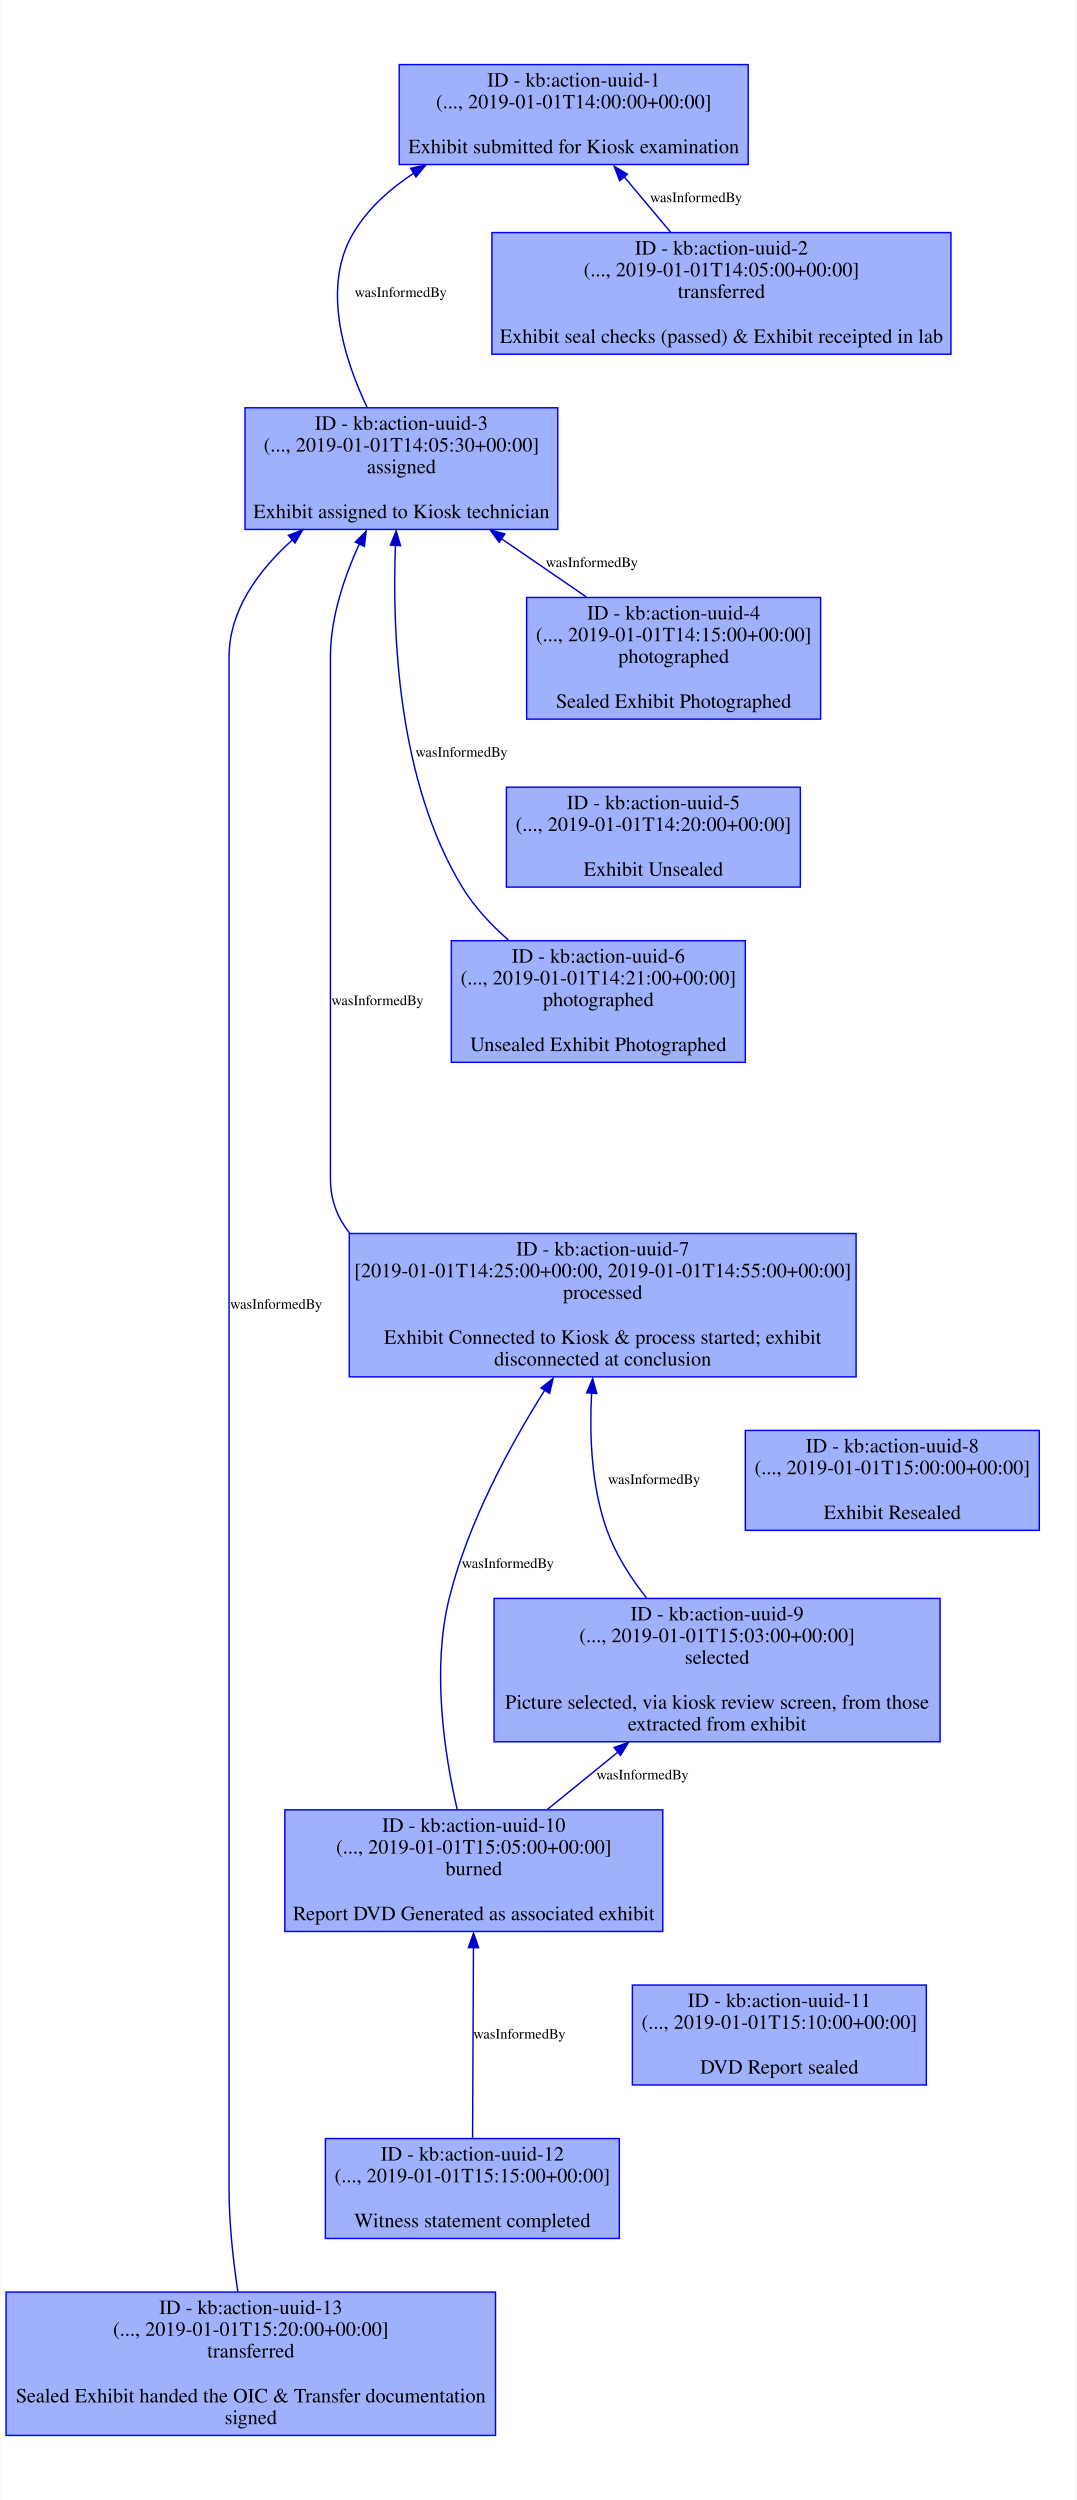
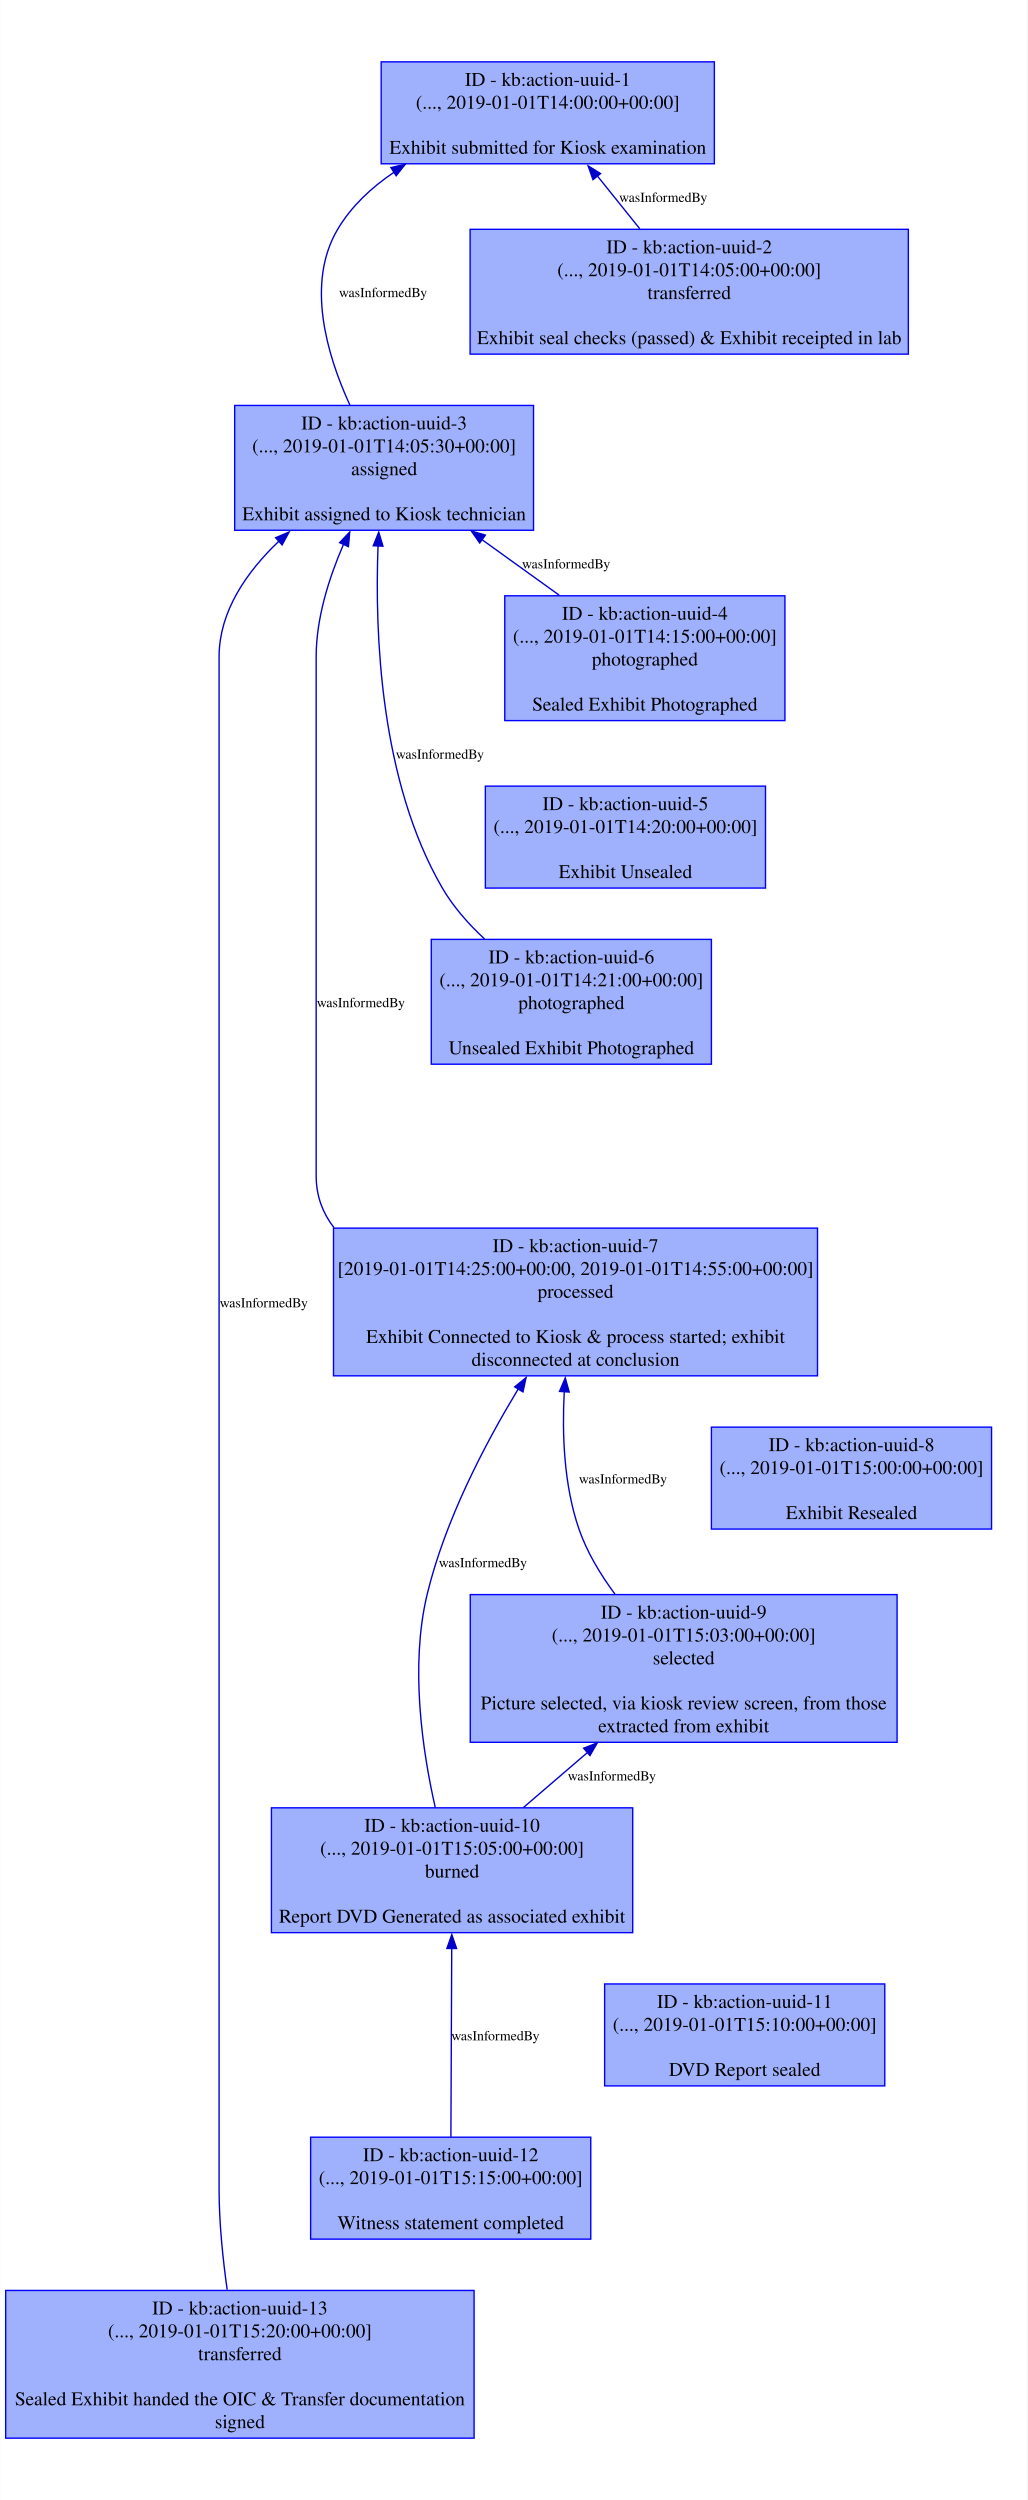
- <svg xmlns="http://www.w3.org/2000/svg" xmlns:xlink="http://www.w3.org/1999/xlink" width="743pt" height="1726pt" viewBox="0.00 0.00 742.80 1726.40">
-   <g id="graph0" class="graph" transform="scale(1 1) rotate(0) translate(4 1722.4)">
-     <polygon fill="white" stroke="none" points="-4,4 -4,-1722.4 738.8,-1722.4 738.8,4 -4,4" />
+ <svg xmlns="http://www.w3.org/2000/svg" xmlns:xlink="http://www.w3.org/1999/xlink" width="741pt" height="1803pt" viewBox="0.00 0.00 740.67 1802.65">
+   <g id="graph0" class="graph" transform="scale(1 1) rotate(0) translate(4 1798.65)">
+     <polygon fill="white" stroke="none" points="-4,4 -4,-1798.65 736.67,-1798.65 736.67,4 -4,4" />
    <g id="node1" class="node">
      <g id="a_node1">
        <a xlink:title="ID - http://example.org/kb/action-uuid-1">
-           <polygon fill="#9fb1fc" stroke="#0000ff" points="512.5,-1677.8 271.5,-1677.8 271.5,-1608.8 512.5,-1608.8 512.5,-1677.8" />
-           <text text-anchor="middle" x="392" y="-1662.6" font-family="Times,serif" font-size="14.00">ID - kb:action-uuid-1</text>
-           <text text-anchor="middle" x="392" y="-1647.6" font-family="Times,serif" font-size="14.00">(..., 2019-01-01T14:00:00+00:00]</text>
-           <text text-anchor="middle" x="392" y="-1616.6" font-family="Times,serif" font-size="14.00">Exhibit submitted for Kiosk examination</text>
+           <polygon fill="#9fb1fc" stroke="#0000ff" points="511,-1754.05 270.75,-1754.05 270.75,-1680.55 511,-1680.55 511,-1754.05" />
+           <text text-anchor="middle" x="390.88" y="-1736.75" font-family="Times,serif" font-size="14.00">ID - kb:action-uuid-1</text>
+           <text text-anchor="middle" x="390.88" y="-1720.25" font-family="Times,serif" font-size="14.00">(..., 2019-01-01T14:00:00+00:00]</text>
+           <text text-anchor="middle" x="390.88" y="-1687.75" font-family="Times,serif" font-size="14.00">Exhibit submitted for Kiosk examination</text>
        </a>
      </g>
    </g>
    <g id="node2" class="node">
      <g id="a_node2">
        <a xlink:title="ID - http://example.org/kb/action-uuid-10">
-           <polygon fill="#9fb1fc" stroke="#0000ff" points="453.5,-472.6 192.5,-472.6 192.5,-388.6 453.5,-388.6 453.5,-472.6" />
-           <text text-anchor="middle" x="323" y="-457.4" font-family="Times,serif" font-size="14.00">ID - kb:action-uuid-10</text>
-           <text text-anchor="middle" x="323" y="-442.4" font-family="Times,serif" font-size="14.00">(..., 2019-01-01T15:05:00+00:00]</text>
-           <text text-anchor="middle" x="323" y="-427.4" font-family="Times,serif" font-size="14.00">burned</text>
-           <text text-anchor="middle" x="323" y="-396.4" font-family="Times,serif" font-size="14.00">Report DVD Generated as associated exhibit</text>
+           <polygon fill="#9fb1fc" stroke="#0000ff" points="452.12,-495.1 191.62,-495.1 191.62,-405.1 452.12,-405.1 452.12,-495.1" />
+           <text text-anchor="middle" x="321.88" y="-477.8" font-family="Times,serif" font-size="14.00">ID - kb:action-uuid-10</text>
+           <text text-anchor="middle" x="321.88" y="-461.3" font-family="Times,serif" font-size="14.00">(..., 2019-01-01T15:05:00+00:00]</text>
+           <text text-anchor="middle" x="321.88" y="-444.8" font-family="Times,serif" font-size="14.00">burned</text>
+           <text text-anchor="middle" x="321.88" y="-412.3" font-family="Times,serif" font-size="14.00">Report DVD Generated as associated exhibit</text>
        </a>
      </g>
    </g>
    <g id="node11" class="node">
      <g id="a_node11">
        <a xlink:title="ID - http://example.org/kb/action-uuid-7">
-           <polygon fill="#9fb1fc" stroke="#0000ff" points="587,-870.6 237,-870.6 237,-771.6 587,-771.6 587,-870.6" />
-           <text text-anchor="middle" x="412" y="-855.4" font-family="Times,serif" font-size="14.00">ID - kb:action-uuid-7</text>
-           <text text-anchor="middle" x="412" y="-840.4" font-family="Times,serif" font-size="14.00">[2019-01-01T14:25:00+00:00, 2019-01-01T14:55:00+00:00]</text>
-           <text text-anchor="middle" x="412" y="-825.4" font-family="Times,serif" font-size="14.00">processed</text>
-           <text text-anchor="middle" x="412" y="-794.4" font-family="Times,serif" font-size="14.00">Exhibit Connected to Kiosk &amp; process started; exhibit </text>
-           <text text-anchor="middle" x="412" y="-779.4" font-family="Times,serif" font-size="14.00">disconnected at conclusion</text>
+           <polygon fill="#9fb1fc" stroke="#0000ff" points="585.38,-913.1 236.38,-913.1 236.38,-806.6 585.38,-806.6 585.38,-913.1" />
+           <text text-anchor="middle" x="410.88" y="-895.8" font-family="Times,serif" font-size="14.00">ID - kb:action-uuid-7</text>
+           <text text-anchor="middle" x="410.88" y="-879.3" font-family="Times,serif" font-size="14.00">[2019-01-01T14:25:00+00:00, 2019-01-01T14:55:00+00:00]</text>
+           <text text-anchor="middle" x="410.88" y="-862.8" font-family="Times,serif" font-size="14.00">processed</text>
+           <text text-anchor="middle" x="410.88" y="-830.3" font-family="Times,serif" font-size="14.00">Exhibit Connected to Kiosk &amp; process started; exhibit </text>
+           <text text-anchor="middle" x="410.88" y="-813.8" font-family="Times,serif" font-size="14.00">disconnected at conclusion</text>
        </a>
      </g>
    </g>
    <g id="edge1" class="edge">
-       <path fill="none" stroke="#0000cd" d="M311.49,-473.05C302.67,-511.34 293.88,-569.55 306,-618.6 318.81,-670.47 347.64,-723.74 372.01,-762.47" />
-       <polygon fill="#0000cd" stroke="#0000cd" points="369.44,-763.95 377.77,-770.49 375.34,-760.18 369.44,-763.95" />
-       <text text-anchor="middle" x="346.5" y="-639.6" font-family="Times,serif" font-size="10.00">wasInformedBy</text>
+       <path fill="none" stroke="#0000cd" d="M309.77,-495.28C300.57,-535.76 291.44,-597.06 303.88,-648.85 316.64,-702 345.22,-756.87 369.63,-797.19" />
+       <polygon fill="#0000cd" stroke="#0000cd" points="367.04,-798.65 375.25,-805.33 373,-794.98 367.04,-798.65" />
+       <text text-anchor="middle" x="344.12" y="-668.6" font-family="Times,serif" font-size="10.00">wasInformedBy</text>
    </g>
    <g id="node13" class="node">
      <g id="a_node13">
        <a xlink:title="ID - http://example.org/kb/action-uuid-9">
-           <polygon fill="#9fb1fc" stroke="#0000ff" points="645,-618.6 337,-618.6 337,-519.6 645,-519.6 645,-618.6" />
-           <text text-anchor="middle" x="491" y="-603.4" font-family="Times,serif" font-size="14.00">ID - kb:action-uuid-9</text>
-           <text text-anchor="middle" x="491" y="-588.4" font-family="Times,serif" font-size="14.00">(..., 2019-01-01T15:03:00+00:00]</text>
-           <text text-anchor="middle" x="491" y="-573.4" font-family="Times,serif" font-size="14.00">selected</text>
-           <text text-anchor="middle" x="491" y="-542.4" font-family="Times,serif" font-size="14.00">Picture selected, via kiosk review screen, from those </text>
-           <text text-anchor="middle" x="491" y="-527.4" font-family="Times,serif" font-size="14.00">extracted from exhibit</text>
+           <polygon fill="#9fb1fc" stroke="#0000ff" points="642.75,-648.85 335,-648.85 335,-542.35 642.75,-542.35 642.75,-648.85" />
+           <text text-anchor="middle" x="488.88" y="-631.55" font-family="Times,serif" font-size="14.00">ID - kb:action-uuid-9</text>
+           <text text-anchor="middle" x="488.88" y="-615.05" font-family="Times,serif" font-size="14.00">(..., 2019-01-01T15:03:00+00:00]</text>
+           <text text-anchor="middle" x="488.88" y="-598.55" font-family="Times,serif" font-size="14.00">selected</text>
+           <text text-anchor="middle" x="488.88" y="-566.05" font-family="Times,serif" font-size="14.00">Picture selected, via kiosk review screen, from those </text>
+           <text text-anchor="middle" x="488.88" y="-549.55" font-family="Times,serif" font-size="14.00">extracted from exhibit</text>
        </a>
      </g>
    </g>
    <g id="edge2" class="edge">
-       <path fill="none" stroke="#0000cd" d="M373.86,-472.92C389.16,-485.35 406.2,-499.2 422.45,-512.4" />
-       <polygon fill="#0000cd" stroke="#0000cd" points="419.89,-515.64 429.85,-519.23 424.3,-510.21 419.89,-515.64" />
-       <text text-anchor="middle" x="439.5" y="-493.6" font-family="Times,serif" font-size="10.00">wasInformedBy</text>
+       <path fill="none" stroke="#0000cd" d="M373.34,-495.33C387.95,-507.88 404.1,-521.76 419.58,-535.06" />
+       <polygon fill="#0000cd" stroke="#0000cd" points="416.74,-538.09 426.6,-541.95 421.3,-532.78 416.74,-538.09" />
+       <text text-anchor="middle" x="437.12" y="-514.85" font-family="Times,serif" font-size="10.00">wasInformedBy</text>
    </g>
    <g id="node3" class="node">
      <g id="a_node3">
        <a xlink:title="ID - http://example.org/kb/action-uuid-11">
-           <polygon fill="#9fb1fc" stroke="#0000ff" points="635.5,-351.6 432.5,-351.6 432.5,-282.6 635.5,-282.6 635.5,-351.6" />
-           <text text-anchor="middle" x="534" y="-336.4" font-family="Times,serif" font-size="14.00">ID - kb:action-uuid-11</text>
-           <text text-anchor="middle" x="534" y="-321.4" font-family="Times,serif" font-size="14.00">(..., 2019-01-01T15:10:00+00:00]</text>
-           <text text-anchor="middle" x="534" y="-290.4" font-family="Times,serif" font-size="14.00">DVD Report sealed</text>
+           <polygon fill="#9fb1fc" stroke="#0000ff" points="633.88,-368.1 431.88,-368.1 431.88,-294.6 633.88,-294.6 633.88,-368.1" />
+           <text text-anchor="middle" x="532.88" y="-350.8" font-family="Times,serif" font-size="14.00">ID - kb:action-uuid-11</text>
+           <text text-anchor="middle" x="532.88" y="-334.3" font-family="Times,serif" font-size="14.00">(..., 2019-01-01T15:10:00+00:00]</text>
+           <text text-anchor="middle" x="532.88" y="-301.8" font-family="Times,serif" font-size="14.00">DVD Report sealed</text>
        </a>
      </g>
    </g>
    <g id="node4" class="node">
      <g id="a_node4">
        <a xlink:title="ID - http://example.org/kb/action-uuid-12">
-           <polygon fill="#9fb1fc" stroke="#0000ff" points="423.5,-245.6 220.5,-245.6 220.5,-176.6 423.5,-176.6 423.5,-245.6" />
-           <text text-anchor="middle" x="322" y="-230.4" font-family="Times,serif" font-size="14.00">ID - kb:action-uuid-12</text>
-           <text text-anchor="middle" x="322" y="-215.4" font-family="Times,serif" font-size="14.00">(..., 2019-01-01T15:15:00+00:00]</text>
-           <text text-anchor="middle" x="322" y="-184.4" font-family="Times,serif" font-size="14.00">Witness statement completed</text>
+           <polygon fill="#9fb1fc" stroke="#0000ff" points="421.88,-257.6 219.88,-257.6 219.88,-184.1 421.88,-184.1 421.88,-257.6" />
+           <text text-anchor="middle" x="320.88" y="-240.3" font-family="Times,serif" font-size="14.00">ID - kb:action-uuid-12</text>
+           <text text-anchor="middle" x="320.88" y="-223.8" font-family="Times,serif" font-size="14.00">(..., 2019-01-01T15:15:00+00:00]</text>
+           <text text-anchor="middle" x="320.88" y="-191.3" font-family="Times,serif" font-size="14.00">Witness statement completed</text>
        </a>
      </g>
    </g>
    <g id="edge3" class="edge">
-       <path fill="none" stroke="#0000cd" d="M322.16,-246.08C322.32,-281.32 322.57,-336.87 322.76,-377.62" />
-       <polygon fill="#0000cd" stroke="#0000cd" points="319.26,-377.45 322.81,-387.43 326.26,-377.42 319.26,-377.45" />
-       <text text-anchor="middle" x="354.5" y="-314.6" font-family="Times,serif" font-size="10.00">wasInformedBy</text>
+       <path fill="none" stroke="#0000cd" d="M321.03,-257.86C321.19,-294.39 321.45,-351.43 321.63,-393.72" />
+       <polygon fill="#0000cd" stroke="#0000cd" points="318.14,-393.69 321.68,-403.68 325.14,-393.66 318.14,-393.69" />
+       <text text-anchor="middle" x="353.12" y="-327.47" font-family="Times,serif" font-size="10.00">wasInformedBy</text>
    </g>
    <g id="node5" class="node">
      <g id="a_node5">
        <a xlink:title="ID - http://example.org/kb/action-uuid-13">
-           <polygon fill="#9fb1fc" stroke="#0000ff" points="338,-139.6 0,-139.6 0,-40.6 338,-40.6 338,-139.6" />
-           <text text-anchor="middle" x="169" y="-124.4" font-family="Times,serif" font-size="14.00">ID - kb:action-uuid-13</text>
-           <text text-anchor="middle" x="169" y="-109.4" font-family="Times,serif" font-size="14.00">(..., 2019-01-01T15:20:00+00:00]</text>
-           <text text-anchor="middle" x="169" y="-94.4" font-family="Times,serif" font-size="14.00">transferred</text>
-           <text text-anchor="middle" x="169" y="-63.4" font-family="Times,serif" font-size="14.00">Sealed Exhibit handed the OIC &amp; Transfer documentation </text>
-           <text text-anchor="middle" x="169" y="-48.4" font-family="Times,serif" font-size="14.00">signed</text>
+           <polygon fill="#9fb1fc" stroke="#0000ff" points="337.75,-147.1 0,-147.1 0,-40.6 337.75,-40.6 337.75,-147.1" />
+           <text text-anchor="middle" x="168.88" y="-129.8" font-family="Times,serif" font-size="14.00">ID - kb:action-uuid-13</text>
+           <text text-anchor="middle" x="168.88" y="-113.3" font-family="Times,serif" font-size="14.00">(..., 2019-01-01T15:20:00+00:00]</text>
+           <text text-anchor="middle" x="168.88" y="-96.8" font-family="Times,serif" font-size="14.00">transferred</text>
+           <text text-anchor="middle" x="168.88" y="-64.3" font-family="Times,serif" font-size="14.00">Sealed Exhibit handed the OIC &amp; Transfer documentation </text>
+           <text text-anchor="middle" x="168.88" y="-47.8" font-family="Times,serif" font-size="14.00">signed</text>
        </a>
      </g>
    </g>
    <g id="node7" class="node">
      <g id="a_node7">
        <a xlink:title="ID - http://example.org/kb/action-uuid-3">
-           <polygon fill="#9fb1fc" stroke="#0000ff" points="381,-1440.8 165,-1440.8 165,-1356.8 381,-1356.8 381,-1440.8" />
-           <text text-anchor="middle" x="273" y="-1425.6" font-family="Times,serif" font-size="14.00">ID - kb:action-uuid-3</text>
-           <text text-anchor="middle" x="273" y="-1410.6" font-family="Times,serif" font-size="14.00">(..., 2019-01-01T14:05:30+00:00]</text>
-           <text text-anchor="middle" x="273" y="-1395.6" font-family="Times,serif" font-size="14.00">assigned</text>
-           <text text-anchor="middle" x="273" y="-1364.6" font-family="Times,serif" font-size="14.00">Exhibit assigned to Kiosk technician</text>
+           <polygon fill="#9fb1fc" stroke="#0000ff" points="380.62,-1506.3 165.12,-1506.3 165.12,-1416.3 380.62,-1416.3 380.62,-1506.3" />
+           <text text-anchor="middle" x="272.88" y="-1489" font-family="Times,serif" font-size="14.00">ID - kb:action-uuid-3</text>
+           <text text-anchor="middle" x="272.88" y="-1472.5" font-family="Times,serif" font-size="14.00">(..., 2019-01-01T14:05:30+00:00]</text>
+           <text text-anchor="middle" x="272.88" y="-1456" font-family="Times,serif" font-size="14.00">assigned</text>
+           <text text-anchor="middle" x="272.88" y="-1423.5" font-family="Times,serif" font-size="14.00">Exhibit assigned to Kiosk technician</text>
        </a>
      </g>
    </g>
    <g id="edge4" class="edge">
-       <path fill="none" stroke="#0000cd" d="M160.06,-139.85C156.85,-161.31 154,-186.88 154,-210.1 154,-210.1 154,-210.1 154,-1268.8 154,-1300.83 174.06,-1328.3 197.71,-1349.57" />
-       <polygon fill="#0000cd" stroke="#0000cd" points="194.98,-1352.69 204.85,-1356.54 199.53,-1347.37 194.98,-1352.69" />
-       <text text-anchor="middle" x="186.5" y="-818.6" font-family="Times,serif" font-size="10.00">wasInformedBy</text>
+       <path fill="none" stroke="#0000cd" d="M159.72,-147.6C156.59,-169.83 153.88,-196.03 153.88,-219.85 153.88,-219.85 153.88,-219.85 153.88,-1325.05 153.88,-1357.79 173.77,-1386.36 197.29,-1408.71" />
+       <polygon fill="#0000cd" stroke="#0000cd" points="194.62,-1410.92 204.38,-1415.04 199.32,-1405.73 194.62,-1410.92" />
+       <text text-anchor="middle" x="186.12" y="-855.97" font-family="Times,serif" font-size="10.00">wasInformedBy</text>
    </g>
    <g id="node6" class="node">
      <g id="a_node6">
        <a xlink:title="ID - http://example.org/kb/action-uuid-2">
-           <polygon fill="#9fb1fc" stroke="#0000ff" points="652.5,-1561.8 335.5,-1561.8 335.5,-1477.8 652.5,-1477.8 652.5,-1561.8" />
-           <text text-anchor="middle" x="494" y="-1546.6" font-family="Times,serif" font-size="14.00">ID - kb:action-uuid-2</text>
-           <text text-anchor="middle" x="494" y="-1531.6" font-family="Times,serif" font-size="14.00">(..., 2019-01-01T14:05:00+00:00]</text>
-           <text text-anchor="middle" x="494" y="-1516.6" font-family="Times,serif" font-size="14.00">transferred</text>
-           <text text-anchor="middle" x="494" y="-1485.6" font-family="Times,serif" font-size="14.00">Exhibit seal checks (passed) &amp; Exhibit receipted in lab</text>
+           <polygon fill="#9fb1fc" stroke="#0000ff" points="650.88,-1633.3 334.88,-1633.3 334.88,-1543.3 650.88,-1543.3 650.88,-1633.3" />
+           <text text-anchor="middle" x="492.88" y="-1616" font-family="Times,serif" font-size="14.00">ID - kb:action-uuid-2</text>
+           <text text-anchor="middle" x="492.88" y="-1599.5" font-family="Times,serif" font-size="14.00">(..., 2019-01-01T14:05:00+00:00]</text>
+           <text text-anchor="middle" x="492.88" y="-1583" font-family="Times,serif" font-size="14.00">transferred</text>
+           <text text-anchor="middle" x="492.88" y="-1550.5" font-family="Times,serif" font-size="14.00">Exhibit seal checks (passed) &amp; Exhibit receipted in lab</text>
        </a>
      </g>
    </g>
    <g id="edge5" class="edge">
-       <path fill="none" stroke="#0000cd" d="M458.98,-1562.02C453.95,-1567.98 448.84,-1574.04 444,-1579.8 438.39,-1586.48 432.46,-1593.58 426.68,-1600.51" />
-       <polygon fill="#0000cd" stroke="#0000cd" points="423.72,-1597.6 420.01,-1607.52 429.1,-1602.07 423.72,-1597.6" />
-       <text text-anchor="middle" x="476.5" y="-1582.8" font-family="Times,serif" font-size="10.00">wasInformedBy</text>
+       <path fill="none" stroke="#0000cd" d="M457.2,-1633.72C447.3,-1646.04 436.56,-1659.42 426.66,-1671.75" />
+       <polygon fill="#0000cd" stroke="#0000cd" points="423.49,-1669.1 419.96,-1679.09 428.95,-1673.48 423.49,-1669.1" />
+       <text text-anchor="middle" x="474.12" y="-1653.05" font-family="Times,serif" font-size="10.00">wasInformedBy</text>
    </g>
    <g id="edge6" class="edge">
-       <path fill="none" stroke="#0000cd" d="M249.29,-1441.15C232.94,-1475.64 217.8,-1524.91 240,-1561.8 250.07,-1578.53 264.91,-1591.96 281.43,-1602.7" />
-       <polygon fill="#0000cd" stroke="#0000cd" points="279.41,-1606.17 289.77,-1608.38 283.05,-1600.19 279.41,-1606.17" />
-       <text text-anchor="middle" x="272.5" y="-1517.3" font-family="Times,serif" font-size="10.00">wasInformedBy</text>
+       <path fill="none" stroke="#0000cd" d="M248.17,-1506.62C231.52,-1542.95 216.4,-1594.52 239.38,-1633.3 249.24,-1649.96 263.76,-1663.49 279.97,-1674.41" />
+       <polygon fill="#0000cd" stroke="#0000cd" points="277.8,-1677.82 288.12,-1680.22 281.55,-1671.91 277.8,-1677.82" />
+       <text text-anchor="middle" x="272.12" y="-1584.42" font-family="Times,serif" font-size="10.00">wasInformedBy</text>
    </g>
    <g id="node8" class="node">
      <g id="a_node8">
        <a xlink:title="ID - http://example.org/kb/action-uuid-4">
-           <polygon fill="#9fb1fc" stroke="#0000ff" points="562.5,-1309.8 359.5,-1309.8 359.5,-1225.8 562.5,-1225.8 562.5,-1309.8" />
-           <text text-anchor="middle" x="461" y="-1294.6" font-family="Times,serif" font-size="14.00">ID - kb:action-uuid-4</text>
-           <text text-anchor="middle" x="461" y="-1279.6" font-family="Times,serif" font-size="14.00">(..., 2019-01-01T14:15:00+00:00]</text>
-           <text text-anchor="middle" x="461" y="-1264.6" font-family="Times,serif" font-size="14.00">photographed</text>
-           <text text-anchor="middle" x="461" y="-1233.6" font-family="Times,serif" font-size="14.00">Sealed Exhibit Photographed</text>
+           <polygon fill="#9fb1fc" stroke="#0000ff" points="561.88,-1369.05 359.88,-1369.05 359.88,-1279.05 561.88,-1279.05 561.88,-1369.05" />
+           <text text-anchor="middle" x="460.88" y="-1351.75" font-family="Times,serif" font-size="14.00">ID - kb:action-uuid-4</text>
+           <text text-anchor="middle" x="460.88" y="-1335.25" font-family="Times,serif" font-size="14.00">(..., 2019-01-01T14:15:00+00:00]</text>
+           <text text-anchor="middle" x="460.88" y="-1318.75" font-family="Times,serif" font-size="14.00">photographed</text>
+           <text text-anchor="middle" x="460.88" y="-1286.25" font-family="Times,serif" font-size="14.00">Sealed Exhibit Photographed</text>
        </a>
      </g>
    </g>
    <g id="edge7" class="edge">
-       <path fill="none" stroke="#0000cd" d="M400.74,-1310.15C382.1,-1322.94 361.43,-1337.12 342.23,-1350.29" />
-       <polygon fill="#0000cd" stroke="#0000cd" points="340.51,-1347.92 334.24,-1356.46 344.47,-1353.69 340.51,-1347.92" />
-       <text text-anchor="middle" x="404.5" y="-1330.8" font-family="Times,serif" font-size="10.00">wasInformedBy</text>
+       <path fill="none" stroke="#0000cd" d="M399.06,-1369.52C381.31,-1382.29 361.81,-1396.32 343.57,-1409.44" />
+       <polygon fill="#0000cd" stroke="#0000cd" points="341.8,-1407.12 335.73,-1415.8 345.89,-1412.8 341.8,-1407.12" />
+       <text text-anchor="middle" x="404.12" y="-1388.8" font-family="Times,serif" font-size="10.00">wasInformedBy</text>
    </g>
    <g id="node9" class="node">
      <g id="a_node9">
        <a xlink:title="ID - http://example.org/kb/action-uuid-5">
-           <polygon fill="#9fb1fc" stroke="#0000ff" points="548.5,-1178.8 345.5,-1178.8 345.5,-1109.8 548.5,-1109.8 548.5,-1178.8" />
-           <text text-anchor="middle" x="447" y="-1163.6" font-family="Times,serif" font-size="14.00">ID - kb:action-uuid-5</text>
-           <text text-anchor="middle" x="447" y="-1148.6" font-family="Times,serif" font-size="14.00">(..., 2019-01-01T14:20:00+00:00]</text>
-           <text text-anchor="middle" x="447" y="-1117.6" font-family="Times,serif" font-size="14.00">Exhibit Unsealed</text>
+           <polygon fill="#9fb1fc" stroke="#0000ff" points="547.88,-1231.8 345.88,-1231.8 345.88,-1158.3 547.88,-1158.3 547.88,-1231.8" />
+           <text text-anchor="middle" x="446.88" y="-1214.5" font-family="Times,serif" font-size="14.00">ID - kb:action-uuid-5</text>
+           <text text-anchor="middle" x="446.88" y="-1198" font-family="Times,serif" font-size="14.00">(..., 2019-01-01T14:20:00+00:00]</text>
+           <text text-anchor="middle" x="446.88" y="-1165.5" font-family="Times,serif" font-size="14.00">Exhibit Unsealed</text>
        </a>
      </g>
    </g>
    <g id="node10" class="node">
      <g id="a_node10">
        <a xlink:title="ID - http://example.org/kb/action-uuid-6">
-           <polygon fill="#9fb1fc" stroke="#0000ff" points="510.5,-1072.8 307.5,-1072.8 307.5,-988.8 510.5,-988.8 510.5,-1072.8" />
-           <text text-anchor="middle" x="409" y="-1057.6" font-family="Times,serif" font-size="14.00">ID - kb:action-uuid-6</text>
-           <text text-anchor="middle" x="409" y="-1042.6" font-family="Times,serif" font-size="14.00">(..., 2019-01-01T14:21:00+00:00]</text>
-           <text text-anchor="middle" x="409" y="-1027.6" font-family="Times,serif" font-size="14.00">photographed</text>
-           <text text-anchor="middle" x="409" y="-996.6" font-family="Times,serif" font-size="14.00">Unsealed Exhibit Photographed</text>
+           <polygon fill="#9fb1fc" stroke="#0000ff" points="508.88,-1121.3 306.88,-1121.3 306.88,-1031.3 508.88,-1031.3 508.88,-1121.3" />
+           <text text-anchor="middle" x="407.88" y="-1104" font-family="Times,serif" font-size="14.00">ID - kb:action-uuid-6</text>
+           <text text-anchor="middle" x="407.88" y="-1087.5" font-family="Times,serif" font-size="14.00">(..., 2019-01-01T14:21:00+00:00]</text>
+           <text text-anchor="middle" x="407.88" y="-1071" font-family="Times,serif" font-size="14.00">photographed</text>
+           <text text-anchor="middle" x="407.88" y="-1038.5" font-family="Times,serif" font-size="14.00">Unsealed Exhibit Photographed</text>
        </a>
      </g>
    </g>
    <g id="edge8" class="edge">
-       <path fill="none" stroke="#0000cd" d="M346.87,-1073.26C334.76,-1083.89 323.27,-1096.21 315,-1109.8 270.62,-1182.74 266.53,-1284.88 268.88,-1345.88" />
-       <polygon fill="#0000cd" stroke="#0000cd" points="265.42,-1345.95 269.38,-1355.77 272.41,-1345.62 265.42,-1345.95" />
-       <text text-anchor="middle" x="314.5" y="-1199.8" font-family="Times,serif" font-size="10.00">wasInformedBy</text>
+       <path fill="none" stroke="#0000cd" d="M345.3,-1121.59C333.67,-1132.4 322.73,-1144.79 314.88,-1158.3 270.09,-1235.29 266.03,-1341.54 268.51,-1405.33" />
+       <polygon fill="#0000cd" stroke="#0000cd" points="265.04,-1405.13 269,-1414.96 272.04,-1404.81 265.04,-1405.13" />
+       <text text-anchor="middle" x="313.12" y="-1251.55" font-family="Times,serif" font-size="10.00">wasInformedBy</text>
    </g>
    <g id="edge9" class="edge">
-       <path fill="none" stroke="#0000cd" d="M237.22,-870.94C228.94,-881.16 224,-893.5 224,-908.4 224,-908.4 224,-908.4 224,-1268.8 224,-1295.62 233.37,-1323.65 243.91,-1346.7" />
-       <polygon fill="#0000cd" stroke="#0000cd" points="241.17,-1348.08 248.64,-1355.59 247.48,-1345.06 241.17,-1348.08" />
-       <text text-anchor="middle" x="256.5" y="-1028.3" font-family="Times,serif" font-size="10.00">wasInformedBy</text>
+       <path fill="none" stroke="#0000cd" d="M236.73,-913.45C228.67,-923.78 223.88,-936.13 223.88,-950.9 223.88,-950.9 223.88,-950.9 223.88,-1325.05 223.88,-1352.8 233.11,-1381.95 243.56,-1406.04" />
+       <polygon fill="#0000cd" stroke="#0000cd" points="240.77,-1407.38 248.09,-1415.04 247.15,-1404.49 240.77,-1407.38" />
+       <text text-anchor="middle" x="256.12" y="-1072.42" font-family="Times,serif" font-size="10.00">wasInformedBy</text>
    </g>
    <g id="node12" class="node">
      <g id="a_node12">
        <a xlink:title="ID - http://example.org/kb/action-uuid-8">
-           <polygon fill="#9fb1fc" stroke="#0000ff" points="713.5,-734.6 510.5,-734.6 510.5,-665.6 713.5,-665.6 713.5,-734.6" />
-           <text text-anchor="middle" x="612" y="-719.4" font-family="Times,serif" font-size="14.00">ID - kb:action-uuid-8</text>
-           <text text-anchor="middle" x="612" y="-704.4" font-family="Times,serif" font-size="14.00">(..., 2019-01-01T15:00:00+00:00]</text>
-           <text text-anchor="middle" x="612" y="-673.4" font-family="Times,serif" font-size="14.00">Exhibit Resealed</text>
+           <polygon fill="#9fb1fc" stroke="#0000ff" points="710.88,-769.6 508.88,-769.6 508.88,-696.1 710.88,-696.1 710.88,-769.6" />
+           <text text-anchor="middle" x="609.88" y="-752.3" font-family="Times,serif" font-size="14.00">ID - kb:action-uuid-8</text>
+           <text text-anchor="middle" x="609.88" y="-735.8" font-family="Times,serif" font-size="14.00">(..., 2019-01-01T15:00:00+00:00]</text>
+           <text text-anchor="middle" x="609.88" y="-703.3" font-family="Times,serif" font-size="14.00">Exhibit Resealed</text>
        </a>
      </g>
    </g>
    <g id="edge10" class="edge">
-       <path fill="none" stroke="#0000cd" d="M442.15,-619.07C431.17,-633.01 421,-648.95 415,-665.6 404.2,-695.59 402.77,-731.02 404.35,-760.39" />
-       <polygon fill="#0000cd" stroke="#0000cd" points="400.93,-760.58 405.09,-770.32 407.91,-760.11 400.93,-760.58" />
-       <text text-anchor="middle" x="447.5" y="-697.6" font-family="Times,serif" font-size="10.00">wasInformedBy</text>
+       <path fill="none" stroke="#0000cd" d="M439.3,-649.24C428.77,-663.44 419.1,-679.5 413.38,-696.1 402.49,-727.64 401.12,-764.71 402.79,-795.5" />
+       <polygon fill="#0000cd" stroke="#0000cd" points="399.34,-795.36 403.5,-805.11 406.33,-794.9 399.34,-795.36" />
+       <text text-anchor="middle" x="445.12" y="-728.97" font-family="Times,serif" font-size="10.00">wasInformedBy</text>
    </g>
  </g>
</svg>
